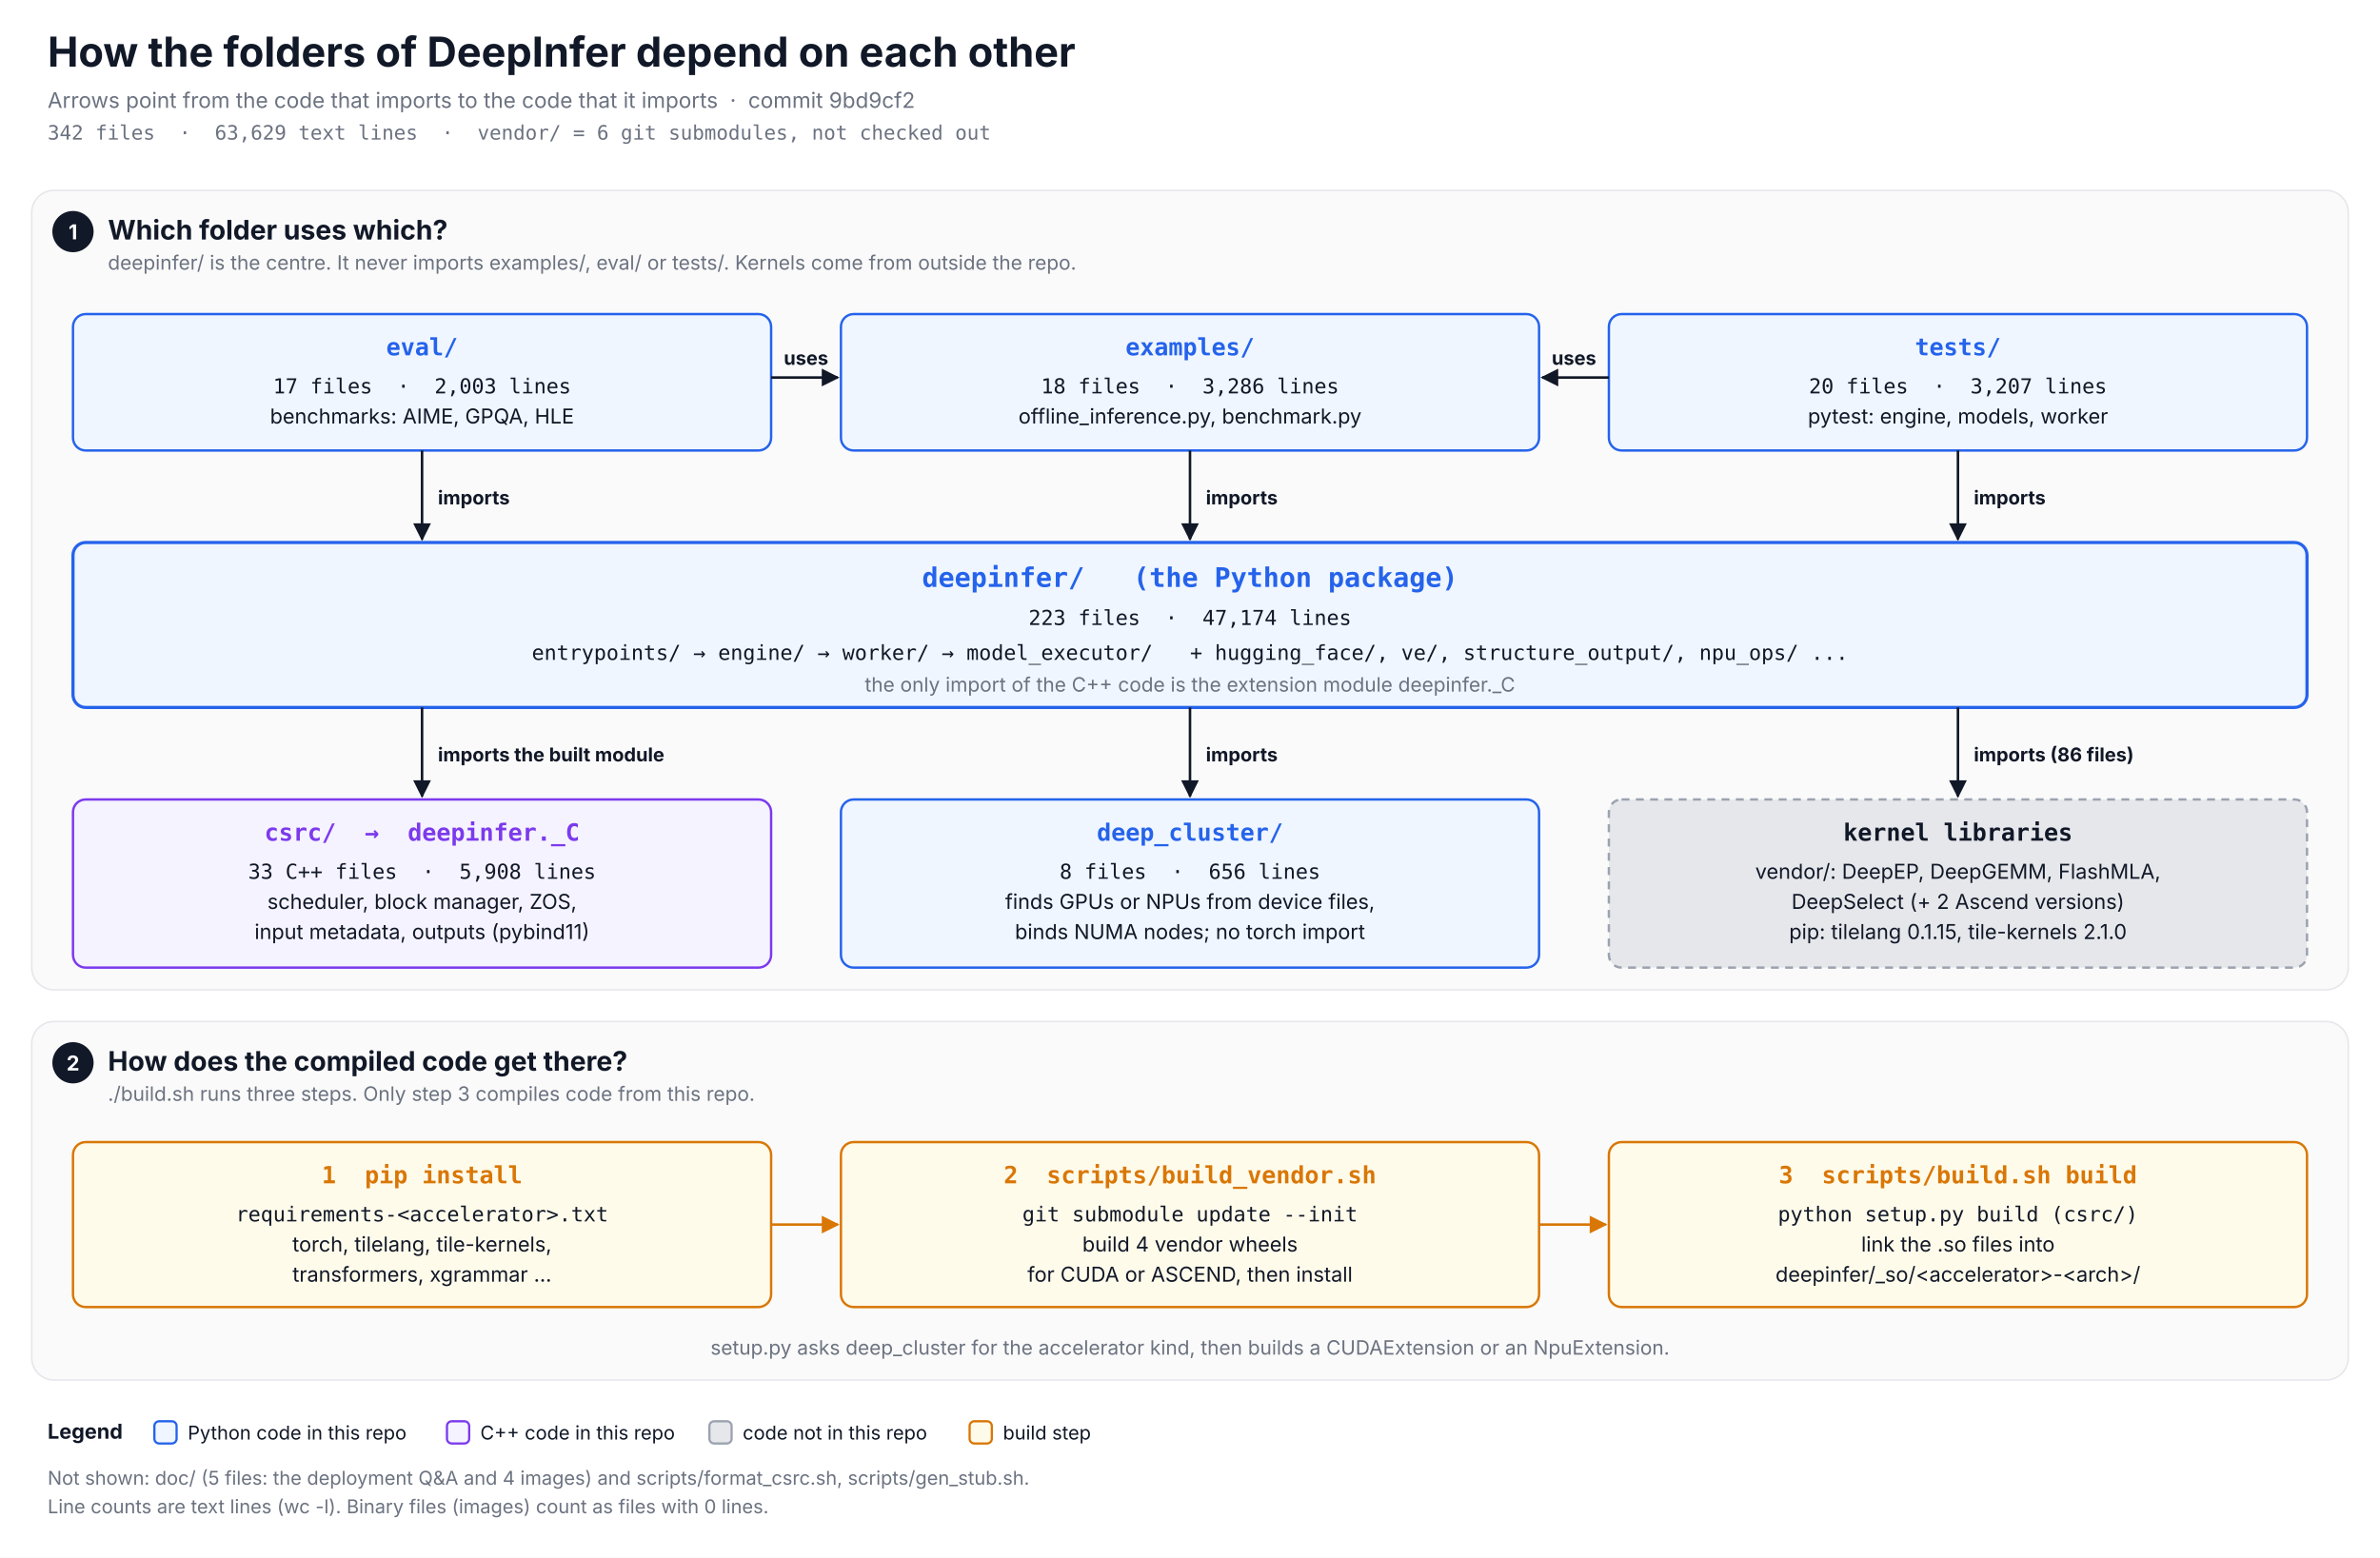
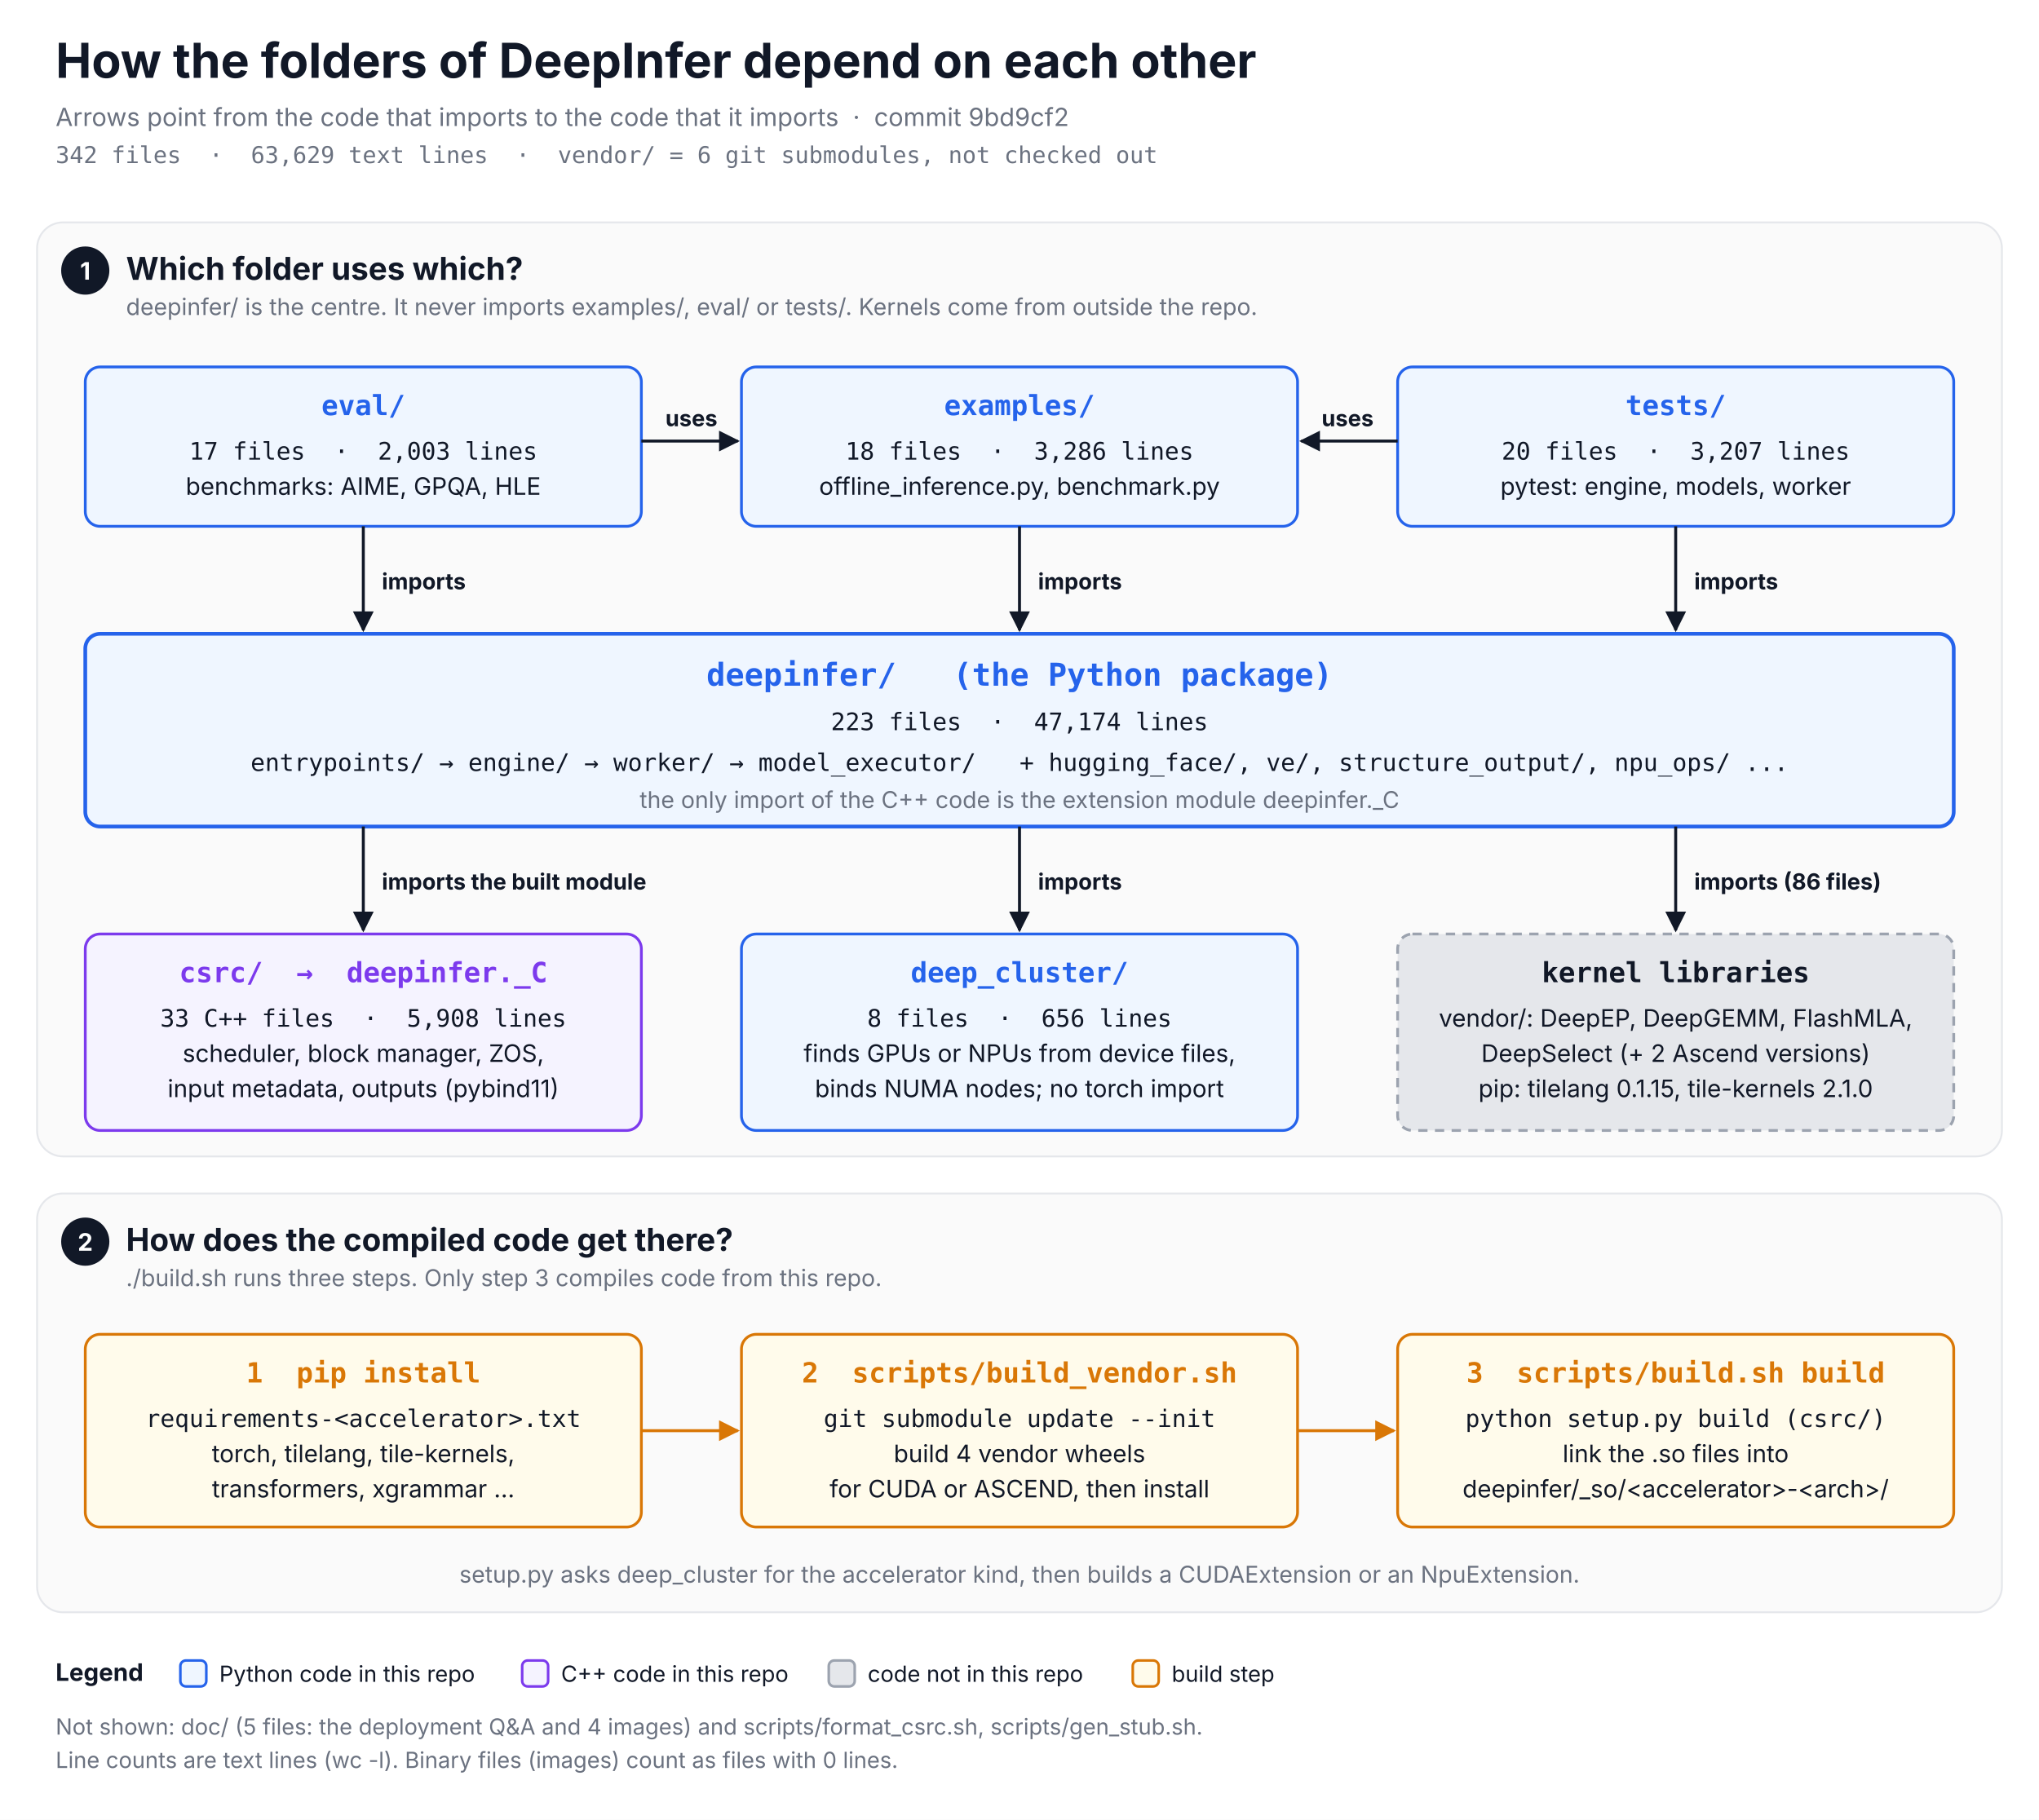
- <svg xmlns="http://www.w3.org/2000/svg" width="1500" height="982" viewBox="0 0 1500 982">
+ <svg xmlns="http://www.w3.org/2000/svg" width="1100" height="982" viewBox="0 0 1100 982">
  <defs>
    <marker id="m0" viewBox="0 0 10 10" refX="9" refY="5" markerWidth="7" markerHeight="7" orient="auto-start-reverse">
      <path d="M0,0 L10,5 L0,10 z" fill="#111827" />
    </marker>
    <marker id="m1" viewBox="0 0 10 10" refX="9" refY="5" markerWidth="7" markerHeight="7" orient="auto-start-reverse">
      <path d="M0,0 L10,5 L0,10 z" fill="#d97706" />
    </marker>
  </defs>
-   <rect width="1500" height="982" fill="#ffffff" />
+   <rect width="1100" height="982" fill="#ffffff" />
  <text x="30.0" y="42.0" font-family="Inter,Segoe UI,Helvetica,Arial,sans-serif" font-size="26" fill="#111827" font-weight="bold" text-anchor="start" xml:space="preserve" style="white-space:pre">How the folders of DeepInfer depend on each other</text>
  <text x="30.0" y="68.0" font-family="Inter,Segoe UI,Helvetica,Arial,sans-serif" font-size="13.5" fill="#6b7280" font-weight="normal" text-anchor="start" xml:space="preserve" style="white-space:pre">Arrows point from the code that imports to the code that it imports  ·  commit 9bd9cf2</text>
  <text x="30.0" y="88.0" font-family="ui-monospace,SFMono-Regular,Menlo,Consolas,monospace" font-size="12.5" fill="#6b7280" font-weight="normal" text-anchor="start" xml:space="preserve" style="white-space:pre">342 files  ·  63,629 text lines  ·  vendor/ = 6 git submodules, not checked out</text>
-   <rect x="20.0" y="120.0" width="1460.0" height="504.0" rx="14" fill="#fafafa" fill-opacity="1.0" stroke="#e5e7eb" stroke-width="1" />
+   <rect x="20.0" y="120.0" width="1060.0" height="504.0" rx="14" fill="#fafafa" fill-opacity="1.0" stroke="#e5e7eb" stroke-width="1" />
  <circle cx="46.0" cy="146.0" r="13" fill="#111827" />
  <text x="46.0" y="150.9" font-family="Inter,Segoe UI,Helvetica,Arial,sans-serif" font-size="13" fill="#fff" font-weight="bold" text-anchor="middle" xml:space="preserve" style="white-space:pre">1</text>
  <text x="68.0" y="151.0" font-family="Inter,Segoe UI,Helvetica,Arial,sans-serif" font-size="17" fill="#111827" font-weight="bold" text-anchor="start" xml:space="preserve" style="white-space:pre">Which folder uses which?</text>
  <text x="68.0" y="170.0" font-family="Inter,Segoe UI,Helvetica,Arial,sans-serif" font-size="12.5" fill="#6b7280" font-weight="normal" text-anchor="start" xml:space="preserve" style="white-space:pre">deepinfer/ is the centre. It never imports examples/, eval/ or tests/. Kernels come from outside the repo.</text>
-   <rect x="46.0" y="198.0" width="440.0" height="86.0" rx="8" fill="#eff6ff" fill-opacity="1.0" stroke="#2563eb" stroke-width="1.5" />
-   <text x="266.0" y="224.0" font-family="ui-monospace,SFMono-Regular,Menlo,Consolas,monospace" font-size="15" fill="#2563eb" font-weight="bold" text-anchor="middle" xml:space="preserve" style="white-space:pre">eval/</text>
-   <text x="266.0" y="248.0" font-family="ui-monospace,SFMono-Regular,Menlo,Consolas,monospace" font-size="13" fill="#111827" font-weight="normal" text-anchor="middle" xml:space="preserve" style="white-space:pre">17 files  ·  2,003 lines</text>
-   <text x="266.0" y="267.0" font-family="Inter,Segoe UI,Helvetica,Arial,sans-serif" font-size="13" fill="#111827" font-weight="normal" text-anchor="middle" xml:space="preserve" style="white-space:pre">benchmarks: AIME, GPQA, HLE</text>
-   <rect x="530.0" y="198.0" width="440.0" height="86.0" rx="8" fill="#eff6ff" fill-opacity="1.0" stroke="#2563eb" stroke-width="1.5" />
-   <text x="750.0" y="224.0" font-family="ui-monospace,SFMono-Regular,Menlo,Consolas,monospace" font-size="15" fill="#2563eb" font-weight="bold" text-anchor="middle" xml:space="preserve" style="white-space:pre">examples/</text>
-   <text x="750.0" y="248.0" font-family="ui-monospace,SFMono-Regular,Menlo,Consolas,monospace" font-size="13" fill="#111827" font-weight="normal" text-anchor="middle" xml:space="preserve" style="white-space:pre">18 files  ·  3,286 lines</text>
-   <text x="750.0" y="267.0" font-family="Inter,Segoe UI,Helvetica,Arial,sans-serif" font-size="13" fill="#111827" font-weight="normal" text-anchor="middle" xml:space="preserve" style="white-space:pre">offline_inference.py, benchmark.py</text>
-   <rect x="1014.0" y="198.0" width="440.0" height="86.0" rx="8" fill="#eff6ff" fill-opacity="1.0" stroke="#2563eb" stroke-width="1.5" />
-   <text x="1234.0" y="224.0" font-family="ui-monospace,SFMono-Regular,Menlo,Consolas,monospace" font-size="15" fill="#2563eb" font-weight="bold" text-anchor="middle" xml:space="preserve" style="white-space:pre">tests/</text>
-   <text x="1234.0" y="248.0" font-family="ui-monospace,SFMono-Regular,Menlo,Consolas,monospace" font-size="13" fill="#111827" font-weight="normal" text-anchor="middle" xml:space="preserve" style="white-space:pre">20 files  ·  3,207 lines</text>
-   <text x="1234.0" y="267.0" font-family="Inter,Segoe UI,Helvetica,Arial,sans-serif" font-size="13" fill="#111827" font-weight="normal" text-anchor="middle" xml:space="preserve" style="white-space:pre">pytest: engine, models, worker</text>
-   <line x1="486.0" y1="238.0" x2="528.0" y2="238.0" stroke="#111827" stroke-width="1.6" marker-end="url(#m0)" />
-   <text x="508.0" y="230.0" font-family="Inter,Segoe UI,Helvetica,Arial,sans-serif" font-size="12" fill="#111827" font-weight="bold" text-anchor="middle" xml:space="preserve" style="white-space:pre">uses</text>
-   <line x1="1014.0" y1="238.0" x2="972.0" y2="238.0" stroke="#111827" stroke-width="1.6" marker-end="url(#m0)" />
-   <text x="992.0" y="230.0" font-family="Inter,Segoe UI,Helvetica,Arial,sans-serif" font-size="12" fill="#111827" font-weight="bold" text-anchor="middle" xml:space="preserve" style="white-space:pre">uses</text>
-   <rect x="46.0" y="342.0" width="1408.0" height="104.0" rx="8" fill="#eff6ff" fill-opacity="1.0" stroke="#2563eb" stroke-width="2" />
-   <text x="750.0" y="370.0" font-family="ui-monospace,SFMono-Regular,Menlo,Consolas,monospace" font-size="17" fill="#2563eb" font-weight="bold" text-anchor="middle" xml:space="preserve" style="white-space:pre">deepinfer/   (the Python package)</text>
-   <text x="750.0" y="394.0" font-family="ui-monospace,SFMono-Regular,Menlo,Consolas,monospace" font-size="13" fill="#111827" font-weight="normal" text-anchor="middle" xml:space="preserve" style="white-space:pre">223 files  ·  47,174 lines</text>
-   <text x="750.0" y="416.0" font-family="ui-monospace,SFMono-Regular,Menlo,Consolas,monospace" font-size="13" fill="#111827" font-weight="normal" text-anchor="middle" xml:space="preserve" style="white-space:pre">entrypoints/ → engine/ → worker/ → model_executor/   + hugging_face/, ve/, structure_output/, npu_ops/ ...</text>
-   <text x="750.0" y="436.0" font-family="Inter,Segoe UI,Helvetica,Arial,sans-serif" font-size="12.5" fill="#6b7280" font-weight="normal" text-anchor="middle" xml:space="preserve" style="white-space:pre">the only import of the C++ code is the extension module deepinfer._C</text>
-   <line x1="266.0" y1="284.0" x2="266.0" y2="340.0" stroke="#111827" stroke-width="1.6" marker-end="url(#m0)" />
-   <line x1="750.0" y1="284.0" x2="750.0" y2="340.0" stroke="#111827" stroke-width="1.6" marker-end="url(#m0)" />
-   <line x1="1234.0" y1="284.0" x2="1234.0" y2="340.0" stroke="#111827" stroke-width="1.6" marker-end="url(#m0)" />
-   <text x="276.0" y="318.0" font-family="Inter,Segoe UI,Helvetica,Arial,sans-serif" font-size="12" fill="#111827" font-weight="bold" text-anchor="start" xml:space="preserve" style="white-space:pre">imports</text>
-   <text x="760.0" y="318.0" font-family="Inter,Segoe UI,Helvetica,Arial,sans-serif" font-size="12" fill="#111827" font-weight="bold" text-anchor="start" xml:space="preserve" style="white-space:pre">imports</text>
-   <text x="1244.0" y="318.0" font-family="Inter,Segoe UI,Helvetica,Arial,sans-serif" font-size="12" fill="#111827" font-weight="bold" text-anchor="start" xml:space="preserve" style="white-space:pre">imports</text>
-   <rect x="46.0" y="504.0" width="440.0" height="106.0" rx="8" fill="#f5f3ff" fill-opacity="1.0" stroke="#7c3aed" stroke-width="1.5" />
-   <text x="266.0" y="530.0" font-family="ui-monospace,SFMono-Regular,Menlo,Consolas,monospace" font-size="15" fill="#7c3aed" font-weight="bold" text-anchor="middle" xml:space="preserve" style="white-space:pre">csrc/  →  deepinfer._C</text>
-   <text x="266.0" y="554.0" font-family="ui-monospace,SFMono-Regular,Menlo,Consolas,monospace" font-size="13" fill="#111827" font-weight="normal" text-anchor="middle" xml:space="preserve" style="white-space:pre">33 C++ files  ·  5,908 lines</text>
-   <text x="266.0" y="573.0" font-family="Inter,Segoe UI,Helvetica,Arial,sans-serif" font-size="13" fill="#111827" font-weight="normal" text-anchor="middle" xml:space="preserve" style="white-space:pre">scheduler, block manager, ZOS,</text>
-   <text x="266.0" y="592.0" font-family="Inter,Segoe UI,Helvetica,Arial,sans-serif" font-size="13" fill="#111827" font-weight="normal" text-anchor="middle" xml:space="preserve" style="white-space:pre">input metadata, outputs (pybind11)</text>
-   <rect x="530.0" y="504.0" width="440.0" height="106.0" rx="8" fill="#eff6ff" fill-opacity="1.0" stroke="#2563eb" stroke-width="1.5" />
-   <text x="750.0" y="530.0" font-family="ui-monospace,SFMono-Regular,Menlo,Consolas,monospace" font-size="15" fill="#2563eb" font-weight="bold" text-anchor="middle" xml:space="preserve" style="white-space:pre">deep_cluster/</text>
-   <text x="750.0" y="554.0" font-family="ui-monospace,SFMono-Regular,Menlo,Consolas,monospace" font-size="13" fill="#111827" font-weight="normal" text-anchor="middle" xml:space="preserve" style="white-space:pre">8 files  ·  656 lines</text>
-   <text x="750.0" y="573.0" font-family="Inter,Segoe UI,Helvetica,Arial,sans-serif" font-size="13" fill="#111827" font-weight="normal" text-anchor="middle" xml:space="preserve" style="white-space:pre">finds GPUs or NPUs from device files,</text>
-   <text x="750.0" y="592.0" font-family="Inter,Segoe UI,Helvetica,Arial,sans-serif" font-size="13" fill="#111827" font-weight="normal" text-anchor="middle" xml:space="preserve" style="white-space:pre">binds NUMA nodes; no torch import</text>
-   <rect x="1014.0" y="504.0" width="440.0" height="106.0" rx="8" fill="#e5e7eb" fill-opacity="1.0" stroke="#9ca3af" stroke-width="1.5" stroke-dasharray="5 4" />
-   <text x="1234.0" y="530.0" font-family="ui-monospace,SFMono-Regular,Menlo,Consolas,monospace" font-size="15" fill="#111827" font-weight="bold" text-anchor="middle" xml:space="preserve" style="white-space:pre">kernel libraries</text>
-   <text x="1234.0" y="554.0" font-family="Inter,Segoe UI,Helvetica,Arial,sans-serif" font-size="13" fill="#111827" font-weight="normal" text-anchor="middle" xml:space="preserve" style="white-space:pre">vendor/: DeepEP, DeepGEMM, FlashMLA,</text>
-   <text x="1234.0" y="573.0" font-family="Inter,Segoe UI,Helvetica,Arial,sans-serif" font-size="13" fill="#111827" font-weight="normal" text-anchor="middle" xml:space="preserve" style="white-space:pre">DeepSelect (+ 2 Ascend versions)</text>
-   <text x="1234.0" y="592.0" font-family="Inter,Segoe UI,Helvetica,Arial,sans-serif" font-size="13" fill="#111827" font-weight="normal" text-anchor="middle" xml:space="preserve" style="white-space:pre">pip: tilelang 0.1.15, tile-kernels 2.1.0</text>
-   <line x1="266.0" y1="446.0" x2="266.0" y2="502.0" stroke="#111827" stroke-width="1.6" marker-end="url(#m0)" />
-   <line x1="750.0" y1="446.0" x2="750.0" y2="502.0" stroke="#111827" stroke-width="1.6" marker-end="url(#m0)" />
-   <line x1="1234.0" y1="446.0" x2="1234.0" y2="502.0" stroke="#111827" stroke-width="1.6" marker-end="url(#m0)" />
-   <text x="276.0" y="480.0" font-family="Inter,Segoe UI,Helvetica,Arial,sans-serif" font-size="12" fill="#111827" font-weight="bold" text-anchor="start" xml:space="preserve" style="white-space:pre">imports the built module</text>
-   <text x="760.0" y="480.0" font-family="Inter,Segoe UI,Helvetica,Arial,sans-serif" font-size="12" fill="#111827" font-weight="bold" text-anchor="start" xml:space="preserve" style="white-space:pre">imports</text>
-   <text x="1244.0" y="480.0" font-family="Inter,Segoe UI,Helvetica,Arial,sans-serif" font-size="12" fill="#111827" font-weight="bold" text-anchor="start" xml:space="preserve" style="white-space:pre">imports (86 files)</text>
-   <rect x="20.0" y="644.0" width="1460.0" height="226.0" rx="14" fill="#fafafa" fill-opacity="1.0" stroke="#e5e7eb" stroke-width="1" />
+   <rect x="46.0" y="198.0" width="300.0" height="86.0" rx="8" fill="#eff6ff" fill-opacity="1.0" stroke="#2563eb" stroke-width="1.5" />
+   <text x="196.0" y="224.0" font-family="ui-monospace,SFMono-Regular,Menlo,Consolas,monospace" font-size="15" fill="#2563eb" font-weight="bold" text-anchor="middle" xml:space="preserve" style="white-space:pre">eval/</text>
+   <text x="196.0" y="248.0" font-family="ui-monospace,SFMono-Regular,Menlo,Consolas,monospace" font-size="13" fill="#111827" font-weight="normal" text-anchor="middle" xml:space="preserve" style="white-space:pre">17 files  ·  2,003 lines</text>
+   <text x="196.0" y="267.0" font-family="Inter,Segoe UI,Helvetica,Arial,sans-serif" font-size="13" fill="#111827" font-weight="normal" text-anchor="middle" xml:space="preserve" style="white-space:pre">benchmarks: AIME, GPQA, HLE</text>
+   <rect x="400.0" y="198.0" width="300.0" height="86.0" rx="8" fill="#eff6ff" fill-opacity="1.0" stroke="#2563eb" stroke-width="1.5" />
+   <text x="550.0" y="224.0" font-family="ui-monospace,SFMono-Regular,Menlo,Consolas,monospace" font-size="15" fill="#2563eb" font-weight="bold" text-anchor="middle" xml:space="preserve" style="white-space:pre">examples/</text>
+   <text x="550.0" y="248.0" font-family="ui-monospace,SFMono-Regular,Menlo,Consolas,monospace" font-size="13" fill="#111827" font-weight="normal" text-anchor="middle" xml:space="preserve" style="white-space:pre">18 files  ·  3,286 lines</text>
+   <text x="550.0" y="267.0" font-family="Inter,Segoe UI,Helvetica,Arial,sans-serif" font-size="13" fill="#111827" font-weight="normal" text-anchor="middle" xml:space="preserve" style="white-space:pre">offline_inference.py, benchmark.py</text>
+   <rect x="754.0" y="198.0" width="300.0" height="86.0" rx="8" fill="#eff6ff" fill-opacity="1.0" stroke="#2563eb" stroke-width="1.5" />
+   <text x="904.0" y="224.0" font-family="ui-monospace,SFMono-Regular,Menlo,Consolas,monospace" font-size="15" fill="#2563eb" font-weight="bold" text-anchor="middle" xml:space="preserve" style="white-space:pre">tests/</text>
+   <text x="904.0" y="248.0" font-family="ui-monospace,SFMono-Regular,Menlo,Consolas,monospace" font-size="13" fill="#111827" font-weight="normal" text-anchor="middle" xml:space="preserve" style="white-space:pre">20 files  ·  3,207 lines</text>
+   <text x="904.0" y="267.0" font-family="Inter,Segoe UI,Helvetica,Arial,sans-serif" font-size="13" fill="#111827" font-weight="normal" text-anchor="middle" xml:space="preserve" style="white-space:pre">pytest: engine, models, worker</text>
+   <line x1="346.0" y1="238.0" x2="398.0" y2="238.0" stroke="#111827" stroke-width="1.6" marker-end="url(#m0)" />
+   <text x="373.0" y="230.0" font-family="Inter,Segoe UI,Helvetica,Arial,sans-serif" font-size="12" fill="#111827" font-weight="bold" text-anchor="middle" xml:space="preserve" style="white-space:pre">uses</text>
+   <line x1="754.0" y1="238.0" x2="702.0" y2="238.0" stroke="#111827" stroke-width="1.6" marker-end="url(#m0)" />
+   <text x="727.0" y="230.0" font-family="Inter,Segoe UI,Helvetica,Arial,sans-serif" font-size="12" fill="#111827" font-weight="bold" text-anchor="middle" xml:space="preserve" style="white-space:pre">uses</text>
+   <rect x="46.0" y="342.0" width="1008.0" height="104.0" rx="8" fill="#eff6ff" fill-opacity="1.0" stroke="#2563eb" stroke-width="2" />
+   <text x="550.0" y="370.0" font-family="ui-monospace,SFMono-Regular,Menlo,Consolas,monospace" font-size="17" fill="#2563eb" font-weight="bold" text-anchor="middle" xml:space="preserve" style="white-space:pre">deepinfer/   (the Python package)</text>
+   <text x="550.0" y="394.0" font-family="ui-monospace,SFMono-Regular,Menlo,Consolas,monospace" font-size="13" fill="#111827" font-weight="normal" text-anchor="middle" xml:space="preserve" style="white-space:pre">223 files  ·  47,174 lines</text>
+   <text x="550.0" y="416.0" font-family="ui-monospace,SFMono-Regular,Menlo,Consolas,monospace" font-size="13" fill="#111827" font-weight="normal" text-anchor="middle" xml:space="preserve" style="white-space:pre">entrypoints/ → engine/ → worker/ → model_executor/   + hugging_face/, ve/, structure_output/, npu_ops/ ...</text>
+   <text x="550.0" y="436.0" font-family="Inter,Segoe UI,Helvetica,Arial,sans-serif" font-size="12.5" fill="#6b7280" font-weight="normal" text-anchor="middle" xml:space="preserve" style="white-space:pre">the only import of the C++ code is the extension module deepinfer._C</text>
+   <line x1="196.0" y1="284.0" x2="196.0" y2="340.0" stroke="#111827" stroke-width="1.6" marker-end="url(#m0)" />
+   <line x1="550.0" y1="284.0" x2="550.0" y2="340.0" stroke="#111827" stroke-width="1.6" marker-end="url(#m0)" />
+   <line x1="904.0" y1="284.0" x2="904.0" y2="340.0" stroke="#111827" stroke-width="1.6" marker-end="url(#m0)" />
+   <text x="206.0" y="318.0" font-family="Inter,Segoe UI,Helvetica,Arial,sans-serif" font-size="12" fill="#111827" font-weight="bold" text-anchor="start" xml:space="preserve" style="white-space:pre">imports</text>
+   <text x="560.0" y="318.0" font-family="Inter,Segoe UI,Helvetica,Arial,sans-serif" font-size="12" fill="#111827" font-weight="bold" text-anchor="start" xml:space="preserve" style="white-space:pre">imports</text>
+   <text x="914.0" y="318.0" font-family="Inter,Segoe UI,Helvetica,Arial,sans-serif" font-size="12" fill="#111827" font-weight="bold" text-anchor="start" xml:space="preserve" style="white-space:pre">imports</text>
+   <rect x="46.0" y="504.0" width="300.0" height="106.0" rx="8" fill="#f5f3ff" fill-opacity="1.0" stroke="#7c3aed" stroke-width="1.5" />
+   <text x="196.0" y="530.0" font-family="ui-monospace,SFMono-Regular,Menlo,Consolas,monospace" font-size="15" fill="#7c3aed" font-weight="bold" text-anchor="middle" xml:space="preserve" style="white-space:pre">csrc/  →  deepinfer._C</text>
+   <text x="196.0" y="554.0" font-family="ui-monospace,SFMono-Regular,Menlo,Consolas,monospace" font-size="13" fill="#111827" font-weight="normal" text-anchor="middle" xml:space="preserve" style="white-space:pre">33 C++ files  ·  5,908 lines</text>
+   <text x="196.0" y="573.0" font-family="Inter,Segoe UI,Helvetica,Arial,sans-serif" font-size="13" fill="#111827" font-weight="normal" text-anchor="middle" xml:space="preserve" style="white-space:pre">scheduler, block manager, ZOS,</text>
+   <text x="196.0" y="592.0" font-family="Inter,Segoe UI,Helvetica,Arial,sans-serif" font-size="13" fill="#111827" font-weight="normal" text-anchor="middle" xml:space="preserve" style="white-space:pre">input metadata, outputs (pybind11)</text>
+   <rect x="400.0" y="504.0" width="300.0" height="106.0" rx="8" fill="#eff6ff" fill-opacity="1.0" stroke="#2563eb" stroke-width="1.5" />
+   <text x="550.0" y="530.0" font-family="ui-monospace,SFMono-Regular,Menlo,Consolas,monospace" font-size="15" fill="#2563eb" font-weight="bold" text-anchor="middle" xml:space="preserve" style="white-space:pre">deep_cluster/</text>
+   <text x="550.0" y="554.0" font-family="ui-monospace,SFMono-Regular,Menlo,Consolas,monospace" font-size="13" fill="#111827" font-weight="normal" text-anchor="middle" xml:space="preserve" style="white-space:pre">8 files  ·  656 lines</text>
+   <text x="550.0" y="573.0" font-family="Inter,Segoe UI,Helvetica,Arial,sans-serif" font-size="13" fill="#111827" font-weight="normal" text-anchor="middle" xml:space="preserve" style="white-space:pre">finds GPUs or NPUs from device files,</text>
+   <text x="550.0" y="592.0" font-family="Inter,Segoe UI,Helvetica,Arial,sans-serif" font-size="13" fill="#111827" font-weight="normal" text-anchor="middle" xml:space="preserve" style="white-space:pre">binds NUMA nodes; no torch import</text>
+   <rect x="754.0" y="504.0" width="300.0" height="106.0" rx="8" fill="#e5e7eb" fill-opacity="1.0" stroke="#9ca3af" stroke-width="1.5" stroke-dasharray="5 4" />
+   <text x="904.0" y="530.0" font-family="ui-monospace,SFMono-Regular,Menlo,Consolas,monospace" font-size="15" fill="#111827" font-weight="bold" text-anchor="middle" xml:space="preserve" style="white-space:pre">kernel libraries</text>
+   <text x="904.0" y="554.0" font-family="Inter,Segoe UI,Helvetica,Arial,sans-serif" font-size="13" fill="#111827" font-weight="normal" text-anchor="middle" xml:space="preserve" style="white-space:pre">vendor/: DeepEP, DeepGEMM, FlashMLA,</text>
+   <text x="904.0" y="573.0" font-family="Inter,Segoe UI,Helvetica,Arial,sans-serif" font-size="13" fill="#111827" font-weight="normal" text-anchor="middle" xml:space="preserve" style="white-space:pre">DeepSelect (+ 2 Ascend versions)</text>
+   <text x="904.0" y="592.0" font-family="Inter,Segoe UI,Helvetica,Arial,sans-serif" font-size="13" fill="#111827" font-weight="normal" text-anchor="middle" xml:space="preserve" style="white-space:pre">pip: tilelang 0.1.15, tile-kernels 2.1.0</text>
+   <line x1="196.0" y1="446.0" x2="196.0" y2="502.0" stroke="#111827" stroke-width="1.6" marker-end="url(#m0)" />
+   <line x1="550.0" y1="446.0" x2="550.0" y2="502.0" stroke="#111827" stroke-width="1.6" marker-end="url(#m0)" />
+   <line x1="904.0" y1="446.0" x2="904.0" y2="502.0" stroke="#111827" stroke-width="1.6" marker-end="url(#m0)" />
+   <text x="206.0" y="480.0" font-family="Inter,Segoe UI,Helvetica,Arial,sans-serif" font-size="12" fill="#111827" font-weight="bold" text-anchor="start" xml:space="preserve" style="white-space:pre">imports the built module</text>
+   <text x="560.0" y="480.0" font-family="Inter,Segoe UI,Helvetica,Arial,sans-serif" font-size="12" fill="#111827" font-weight="bold" text-anchor="start" xml:space="preserve" style="white-space:pre">imports</text>
+   <text x="914.0" y="480.0" font-family="Inter,Segoe UI,Helvetica,Arial,sans-serif" font-size="12" fill="#111827" font-weight="bold" text-anchor="start" xml:space="preserve" style="white-space:pre">imports (86 files)</text>
+   <rect x="20.0" y="644.0" width="1060.0" height="226.0" rx="14" fill="#fafafa" fill-opacity="1.0" stroke="#e5e7eb" stroke-width="1" />
  <circle cx="46.0" cy="670.0" r="13" fill="#111827" />
  <text x="46.0" y="674.9" font-family="Inter,Segoe UI,Helvetica,Arial,sans-serif" font-size="13" fill="#fff" font-weight="bold" text-anchor="middle" xml:space="preserve" style="white-space:pre">2</text>
  <text x="68.0" y="675.0" font-family="Inter,Segoe UI,Helvetica,Arial,sans-serif" font-size="17" fill="#111827" font-weight="bold" text-anchor="start" xml:space="preserve" style="white-space:pre">How does the compiled code get there?</text>
  <text x="68.0" y="694.0" font-family="Inter,Segoe UI,Helvetica,Arial,sans-serif" font-size="12.5" fill="#6b7280" font-weight="normal" text-anchor="start" xml:space="preserve" style="white-space:pre">./build.sh runs three steps. Only step 3 compiles code from this repo.</text>
-   <rect x="46.0" y="720.0" width="440.0" height="104.0" rx="8" fill="#fffbeb" fill-opacity="1.0" stroke="#d97706" stroke-width="1.5" />
-   <text x="266.0" y="746.0" font-family="ui-monospace,SFMono-Regular,Menlo,Consolas,monospace" font-size="15" fill="#d97706" font-weight="bold" text-anchor="middle" xml:space="preserve" style="white-space:pre">1  pip install</text>
-   <text x="266.0" y="770.0" font-family="ui-monospace,SFMono-Regular,Menlo,Consolas,monospace" font-size="13" fill="#111827" font-weight="normal" text-anchor="middle" xml:space="preserve" style="white-space:pre">requirements-&lt;accelerator&gt;.txt</text>
-   <text x="266.0" y="789.0" font-family="Inter,Segoe UI,Helvetica,Arial,sans-serif" font-size="13" fill="#111827" font-weight="normal" text-anchor="middle" xml:space="preserve" style="white-space:pre">torch, tilelang, tile-kernels,</text>
-   <text x="266.0" y="808.0" font-family="Inter,Segoe UI,Helvetica,Arial,sans-serif" font-size="13" fill="#111827" font-weight="normal" text-anchor="middle" xml:space="preserve" style="white-space:pre">transformers, xgrammar ...</text>
-   <rect x="530.0" y="720.0" width="440.0" height="104.0" rx="8" fill="#fffbeb" fill-opacity="1.0" stroke="#d97706" stroke-width="1.5" />
-   <text x="750.0" y="746.0" font-family="ui-monospace,SFMono-Regular,Menlo,Consolas,monospace" font-size="15" fill="#d97706" font-weight="bold" text-anchor="middle" xml:space="preserve" style="white-space:pre">2  scripts/build_vendor.sh</text>
-   <text x="750.0" y="770.0" font-family="ui-monospace,SFMono-Regular,Menlo,Consolas,monospace" font-size="13" fill="#111827" font-weight="normal" text-anchor="middle" xml:space="preserve" style="white-space:pre">git submodule update --init</text>
-   <text x="750.0" y="789.0" font-family="Inter,Segoe UI,Helvetica,Arial,sans-serif" font-size="13" fill="#111827" font-weight="normal" text-anchor="middle" xml:space="preserve" style="white-space:pre">build 4 vendor wheels</text>
-   <text x="750.0" y="808.0" font-family="Inter,Segoe UI,Helvetica,Arial,sans-serif" font-size="13" fill="#111827" font-weight="normal" text-anchor="middle" xml:space="preserve" style="white-space:pre">for CUDA or ASCEND, then install</text>
-   <rect x="1014.0" y="720.0" width="440.0" height="104.0" rx="8" fill="#fffbeb" fill-opacity="1.0" stroke="#d97706" stroke-width="1.5" />
-   <text x="1234.0" y="746.0" font-family="ui-monospace,SFMono-Regular,Menlo,Consolas,monospace" font-size="15" fill="#d97706" font-weight="bold" text-anchor="middle" xml:space="preserve" style="white-space:pre">3  scripts/build.sh build</text>
-   <text x="1234.0" y="770.0" font-family="ui-monospace,SFMono-Regular,Menlo,Consolas,monospace" font-size="13" fill="#111827" font-weight="normal" text-anchor="middle" xml:space="preserve" style="white-space:pre">python setup.py build (csrc/)</text>
-   <text x="1234.0" y="789.0" font-family="Inter,Segoe UI,Helvetica,Arial,sans-serif" font-size="13" fill="#111827" font-weight="normal" text-anchor="middle" xml:space="preserve" style="white-space:pre">link the .so files into</text>
-   <text x="1234.0" y="808.0" font-family="Inter,Segoe UI,Helvetica,Arial,sans-serif" font-size="13" fill="#111827" font-weight="normal" text-anchor="middle" xml:space="preserve" style="white-space:pre">deepinfer/_so/&lt;accelerator&gt;-&lt;arch&gt;/</text>
-   <line x1="486.0" y1="772.0" x2="528.0" y2="772.0" stroke="#d97706" stroke-width="1.6" marker-end="url(#m1)" />
-   <line x1="970.0" y1="772.0" x2="1012.0" y2="772.0" stroke="#d97706" stroke-width="1.6" marker-end="url(#m1)" />
-   <text x="750.0" y="854.0" font-family="Inter,Segoe UI,Helvetica,Arial,sans-serif" font-size="12.5" fill="#6b7280" font-weight="normal" text-anchor="middle" xml:space="preserve" style="white-space:pre">setup.py asks deep_cluster for the accelerator kind, then builds a CUDAExtension or an NpuExtension.</text>
+   <rect x="46.0" y="720.0" width="300.0" height="104.0" rx="8" fill="#fffbeb" fill-opacity="1.0" stroke="#d97706" stroke-width="1.5" />
+   <text x="196.0" y="746.0" font-family="ui-monospace,SFMono-Regular,Menlo,Consolas,monospace" font-size="15" fill="#d97706" font-weight="bold" text-anchor="middle" xml:space="preserve" style="white-space:pre">1  pip install</text>
+   <text x="196.0" y="770.0" font-family="ui-monospace,SFMono-Regular,Menlo,Consolas,monospace" font-size="13" fill="#111827" font-weight="normal" text-anchor="middle" xml:space="preserve" style="white-space:pre">requirements-&lt;accelerator&gt;.txt</text>
+   <text x="196.0" y="789.0" font-family="Inter,Segoe UI,Helvetica,Arial,sans-serif" font-size="13" fill="#111827" font-weight="normal" text-anchor="middle" xml:space="preserve" style="white-space:pre">torch, tilelang, tile-kernels,</text>
+   <text x="196.0" y="808.0" font-family="Inter,Segoe UI,Helvetica,Arial,sans-serif" font-size="13" fill="#111827" font-weight="normal" text-anchor="middle" xml:space="preserve" style="white-space:pre">transformers, xgrammar ...</text>
+   <rect x="400.0" y="720.0" width="300.0" height="104.0" rx="8" fill="#fffbeb" fill-opacity="1.0" stroke="#d97706" stroke-width="1.5" />
+   <text x="550.0" y="746.0" font-family="ui-monospace,SFMono-Regular,Menlo,Consolas,monospace" font-size="15" fill="#d97706" font-weight="bold" text-anchor="middle" xml:space="preserve" style="white-space:pre">2  scripts/build_vendor.sh</text>
+   <text x="550.0" y="770.0" font-family="ui-monospace,SFMono-Regular,Menlo,Consolas,monospace" font-size="13" fill="#111827" font-weight="normal" text-anchor="middle" xml:space="preserve" style="white-space:pre">git submodule update --init</text>
+   <text x="550.0" y="789.0" font-family="Inter,Segoe UI,Helvetica,Arial,sans-serif" font-size="13" fill="#111827" font-weight="normal" text-anchor="middle" xml:space="preserve" style="white-space:pre">build 4 vendor wheels</text>
+   <text x="550.0" y="808.0" font-family="Inter,Segoe UI,Helvetica,Arial,sans-serif" font-size="13" fill="#111827" font-weight="normal" text-anchor="middle" xml:space="preserve" style="white-space:pre">for CUDA or ASCEND, then install</text>
+   <rect x="754.0" y="720.0" width="300.0" height="104.0" rx="8" fill="#fffbeb" fill-opacity="1.0" stroke="#d97706" stroke-width="1.5" />
+   <text x="904.0" y="746.0" font-family="ui-monospace,SFMono-Regular,Menlo,Consolas,monospace" font-size="15" fill="#d97706" font-weight="bold" text-anchor="middle" xml:space="preserve" style="white-space:pre">3  scripts/build.sh build</text>
+   <text x="904.0" y="770.0" font-family="ui-monospace,SFMono-Regular,Menlo,Consolas,monospace" font-size="13" fill="#111827" font-weight="normal" text-anchor="middle" xml:space="preserve" style="white-space:pre">python setup.py build (csrc/)</text>
+   <text x="904.0" y="789.0" font-family="Inter,Segoe UI,Helvetica,Arial,sans-serif" font-size="13" fill="#111827" font-weight="normal" text-anchor="middle" xml:space="preserve" style="white-space:pre">link the .so files into</text>
+   <text x="904.0" y="808.0" font-family="Inter,Segoe UI,Helvetica,Arial,sans-serif" font-size="13" fill="#111827" font-weight="normal" text-anchor="middle" xml:space="preserve" style="white-space:pre">deepinfer/_so/&lt;accelerator&gt;-&lt;arch&gt;/</text>
+   <line x1="346.0" y1="772.0" x2="398.0" y2="772.0" stroke="#d97706" stroke-width="1.6" marker-end="url(#m1)" />
+   <line x1="700.0" y1="772.0" x2="752.0" y2="772.0" stroke="#d97706" stroke-width="1.6" marker-end="url(#m1)" />
+   <text x="550.0" y="854.0" font-family="Inter,Segoe UI,Helvetica,Arial,sans-serif" font-size="12.5" fill="#6b7280" font-weight="normal" text-anchor="middle" xml:space="preserve" style="white-space:pre">setup.py asks deep_cluster for the accelerator kind, then builds a CUDAExtension or an NpuExtension.</text>
  <text x="30.0" y="907.0" font-family="Inter,Segoe UI,Helvetica,Arial,sans-serif" font-size="13" fill="#111827" font-weight="bold" text-anchor="start" xml:space="preserve" style="white-space:pre">Legend</text>
  <rect x="97.3" y="896.0" width="14.0" height="14.0" rx="3" fill="#eff6ff" fill-opacity="1.0" stroke="#2563eb" stroke-width="1.4" />
  <text x="118.3" y="907.5" font-family="Inter,Segoe UI,Helvetica,Arial,sans-serif" font-size="12" fill="#111827" font-weight="normal" text-anchor="start" xml:space="preserve" style="white-space:pre">Python code in this repo</text>
  <rect x="281.7" y="896.0" width="14.0" height="14.0" rx="3" fill="#f5f3ff" fill-opacity="1.0" stroke="#7c3aed" stroke-width="1.4" />
  <text x="302.7" y="907.5" font-family="Inter,Segoe UI,Helvetica,Arial,sans-serif" font-size="12" fill="#111827" font-weight="normal" text-anchor="start" xml:space="preserve" style="white-space:pre">C++ code in this repo</text>
  <rect x="447.1" y="896.0" width="14.0" height="14.0" rx="3" fill="#e5e7eb" fill-opacity="1.0" stroke="#9ca3af" stroke-width="1.4" />
  <text x="468.1" y="907.5" font-family="Inter,Segoe UI,Helvetica,Arial,sans-serif" font-size="12" fill="#111827" font-weight="normal" text-anchor="start" xml:space="preserve" style="white-space:pre">code not in this repo</text>
  <rect x="611.1" y="896.0" width="14.0" height="14.0" rx="3" fill="#fffbeb" fill-opacity="1.0" stroke="#d97706" stroke-width="1.4" />
  <text x="632.1" y="907.5" font-family="Inter,Segoe UI,Helvetica,Arial,sans-serif" font-size="12" fill="#111827" font-weight="normal" text-anchor="start" xml:space="preserve" style="white-space:pre">build step</text>
  <text x="30.0" y="936.0" font-family="Inter,Segoe UI,Helvetica,Arial,sans-serif" font-size="12" fill="#6b7280" font-weight="normal" text-anchor="start" xml:space="preserve" style="white-space:pre">Not shown: doc/ (5 files: the deployment Q&amp;A and 4 images) and scripts/format_csrc.sh, scripts/gen_stub.sh.</text>
  <text x="30.0" y="954.0" font-family="Inter,Segoe UI,Helvetica,Arial,sans-serif" font-size="12" fill="#6b7280" font-weight="normal" text-anchor="start" xml:space="preserve" style="white-space:pre">Line counts are text lines (wc -l). Binary files (images) count as files with 0 lines.</text>
</svg>
